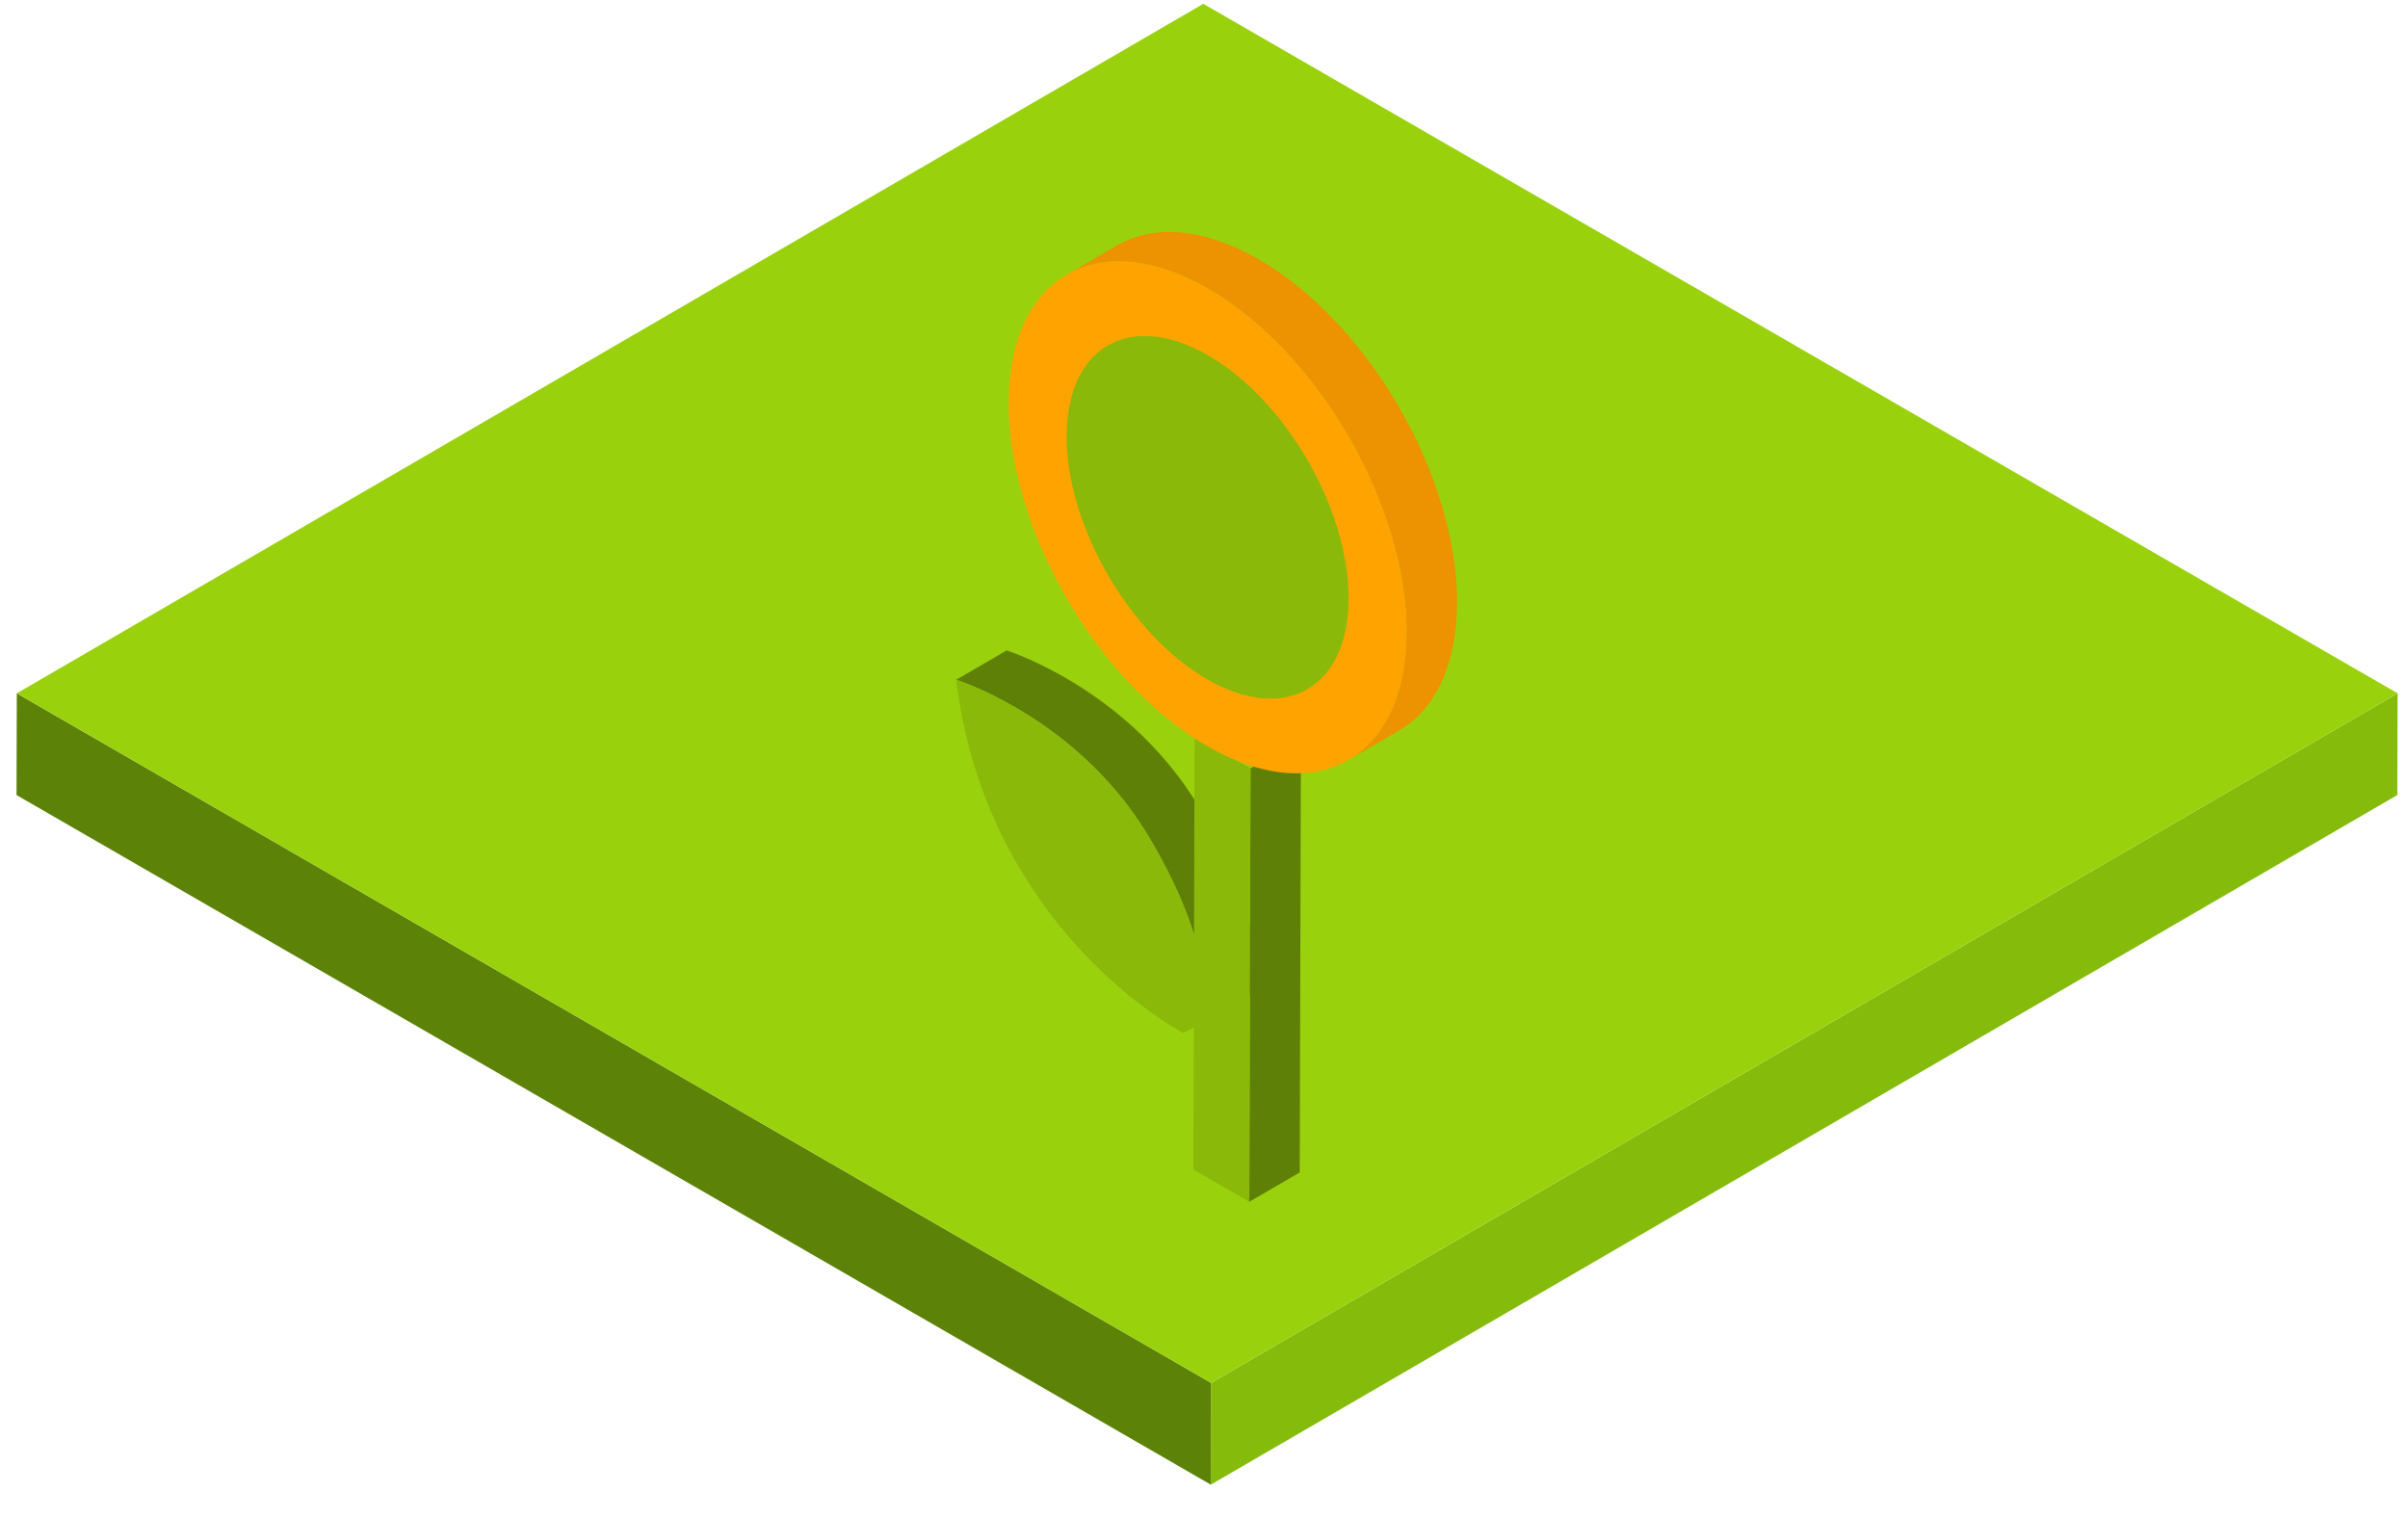
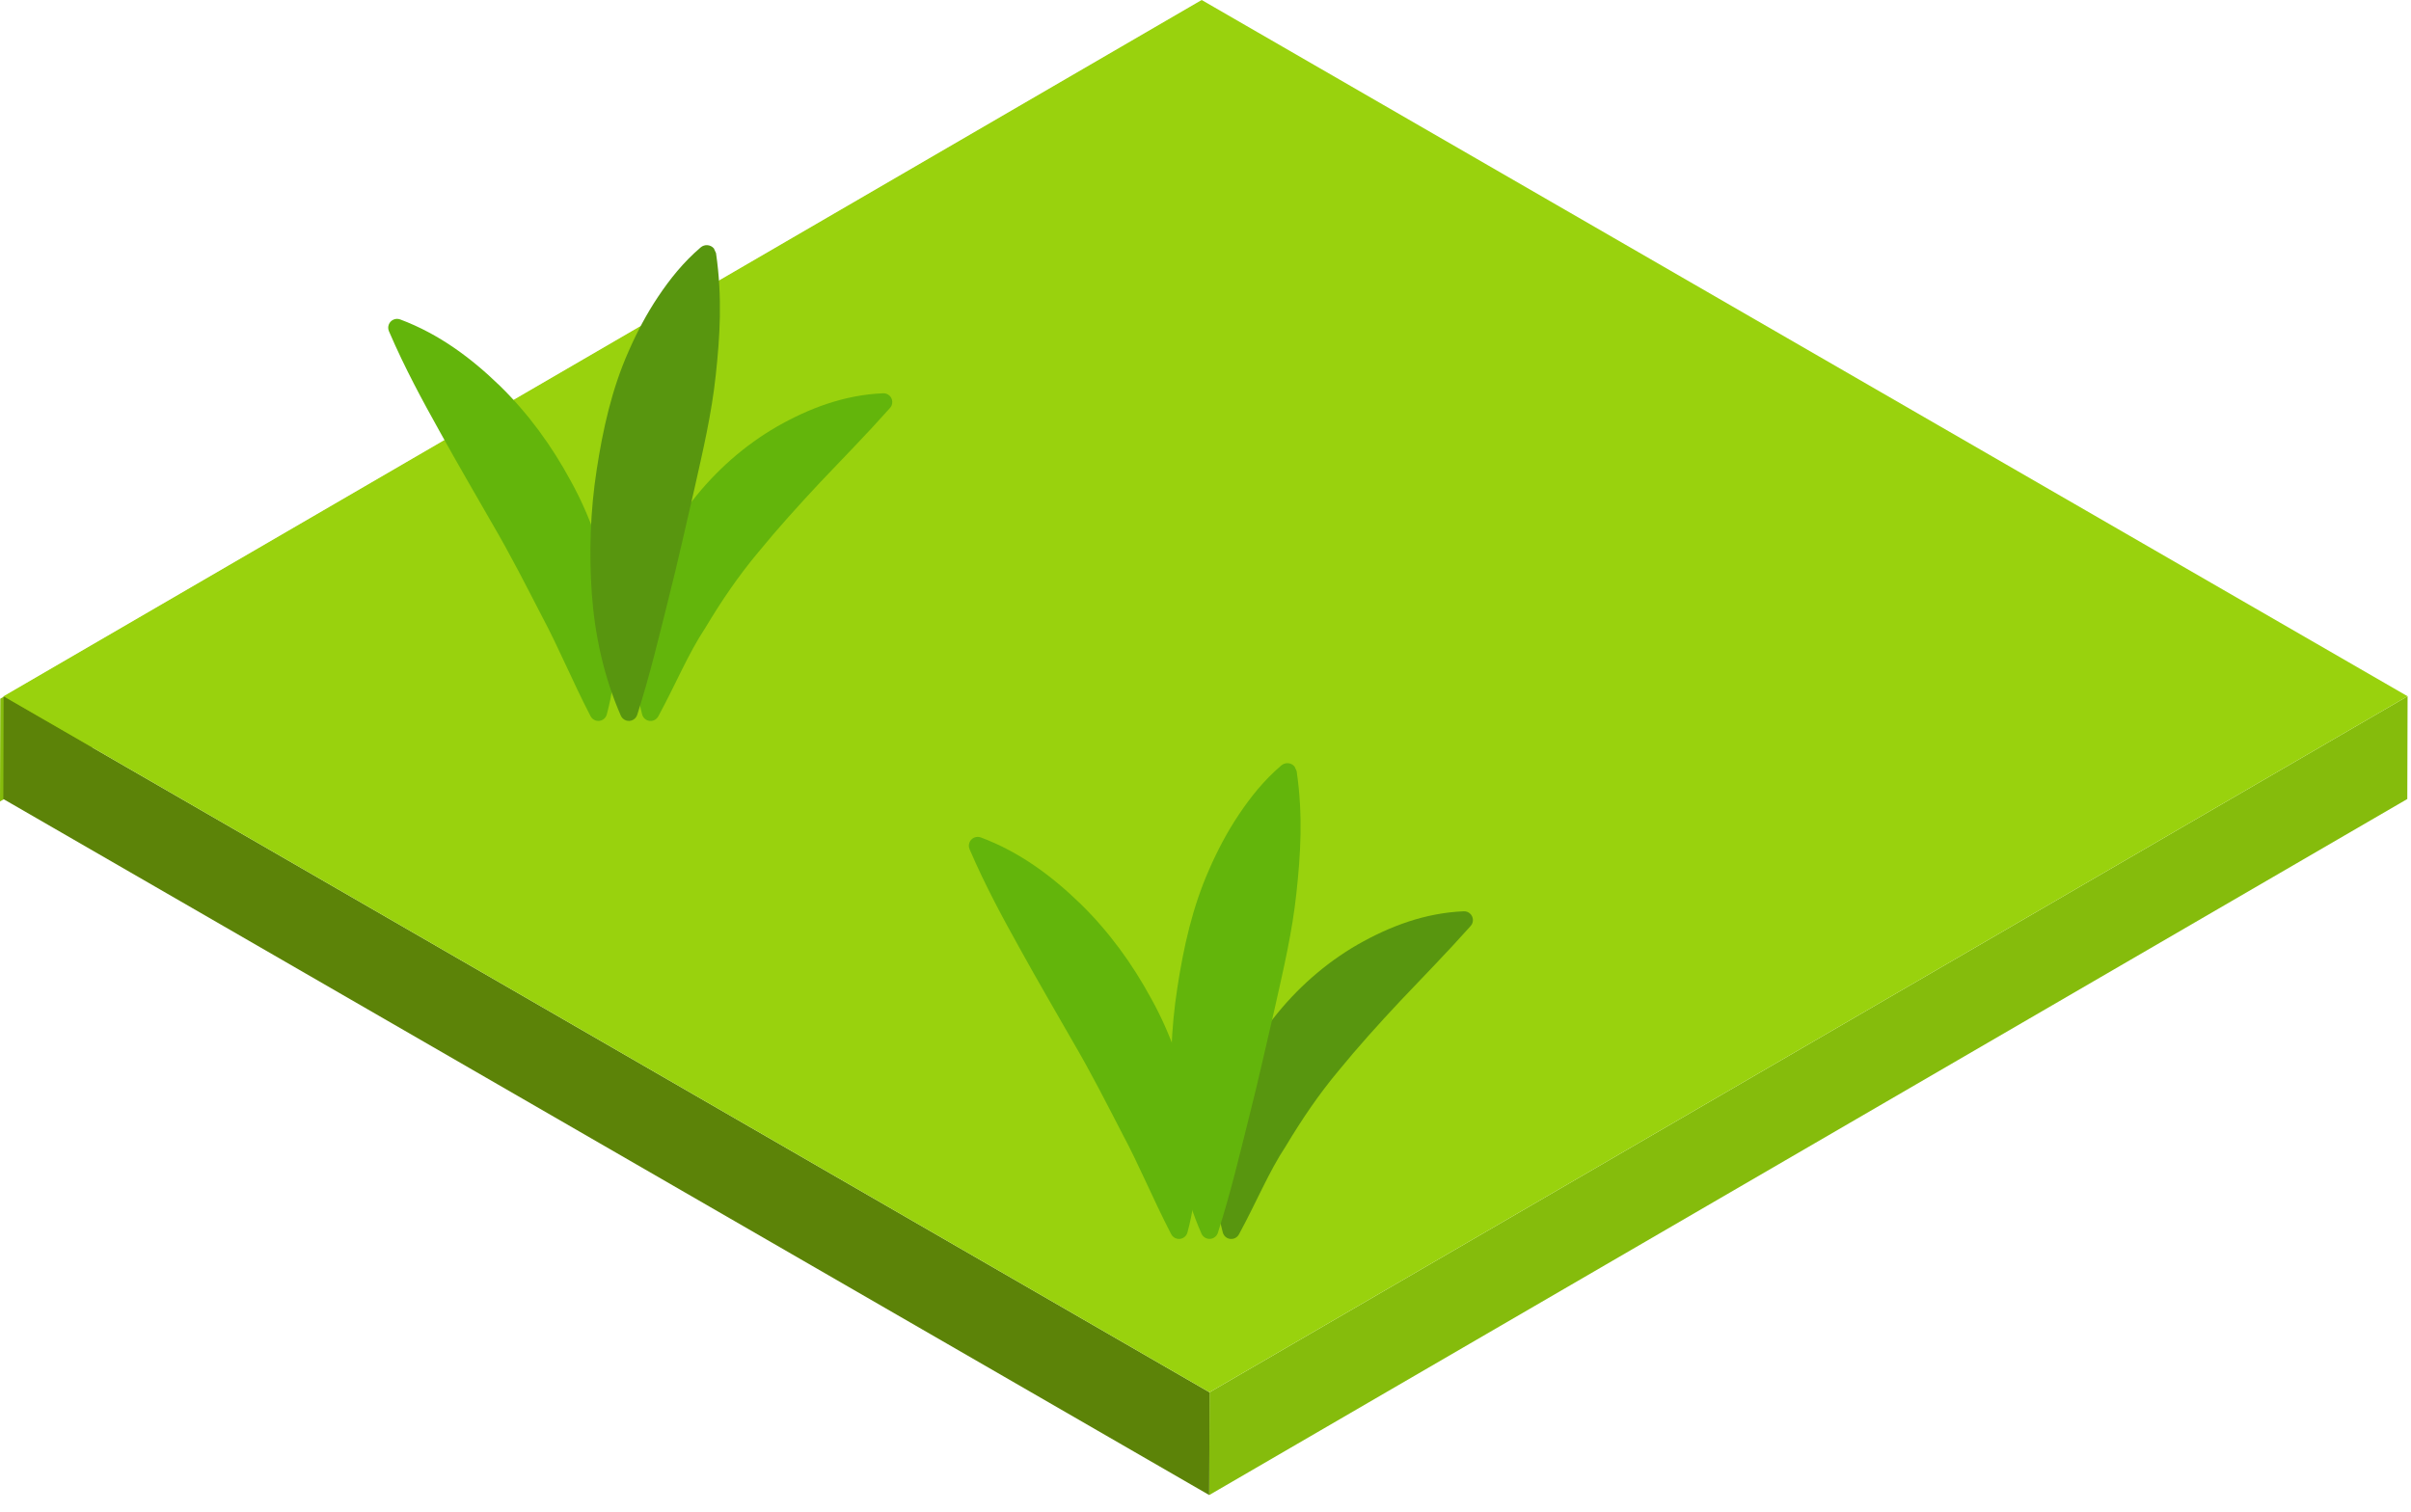
- <svg xmlns="http://www.w3.org/2000/svg" width="119px" height="75px" viewBox="0 0 119 75" version="1.1">
+ <svg xmlns="http://www.w3.org/2000/svg" width="118px" height="74px" viewBox="0 0 118 74" version="1.1">
  <g id="Page-1" stroke="none" stroke-width="1" fill="none" fill-rule="evenodd">
-     <g id="28_R2FtZV9jaGlrZW4tMDE" transform="translate(-464, -946)">
-       <g id="Group-11" transform="translate(464.816, 946.188)">
-         <polyline id="Fill-732" fill="#85BC0C" points="117.67 34.074 117.656 39.102 59.02 73.182 59.034 68.152 117.67 34.074" />
-         <polyline id="Fill-733" fill="#5C8308" points="59.034 68.152 59.02 73.182 0 39.102 0.014 34.075 59.034 68.152" />
-         <polyline id="Fill-734" fill="#99D20D" points="117.67 34.074 59.034 68.152 0.014 34.075 58.65 2.84217094e-14 117.67 34.074" />
-         <path d="M48.928,31.958 C48.99,31.977 50.161,32.341 51.837,33.309 C53.874,34.485 56.565,36.524 58.493,39.788 C62.012,45.732 61.17,48.771 61.126,48.931 L58.633,50.38 C58.677,50.22 59.518,47.18 56,41.237 C54.072,37.973 51.38,35.934 49.343,34.758 C47.667,33.791 46.496,33.426 46.434,33.407 L48.928,31.958" id="Fill-1323" fill="#5F8006" />
-         <path d="M49.343,34.758 C47.667,33.791 46.496,33.426 46.434,33.407 C47.83,44.707 55.941,49.872 57.421,50.726 C57.57,50.812 57.648,50.852 57.652,50.855 L58.633,50.38 C58.677,50.22 59.518,47.18 56,41.237 C54.072,37.973 51.38,35.934 49.343,34.758" id="Fill-1324" fill="#8AB909" />
-         <polyline id="Fill-1325" fill="#5F8006" points="60.922 59.202 63.415 57.752 63.475 36.329 60.982 37.778 60.922 59.202" />
-         <polyline id="Fill-1326" fill="#99CE0A" points="60.982 37.778 63.475 36.329 60.715 34.735 58.22 36.183 60.982 37.778" />
-         <polyline id="Fill-1327" fill="#8AB909" points="58.22 36.183 58.16 57.612 60.922 59.202 60.982 37.778 58.22 36.183" />
-         <path d="M54.389,11.939 C56.177,10.901 58.651,11.048 61.385,12.627 C66.822,15.766 71.207,23.361 71.189,29.609 C71.18,32.71 70.088,34.89 68.323,35.916 L65.83,37.365 C67.595,36.339 68.687,34.159 68.696,31.058 C68.714,24.809 64.329,17.215 58.89,14.075 C56.158,12.498 53.682,12.35 51.896,13.388 L54.389,11.939" id="Fill-1328" fill="#ED9200" />
-         <path d="M58.89,14.076 C53.459,10.939 49.045,13.454 49.027,19.703 C49.01,25.945 53.394,33.54 58.827,36.676 C64.264,39.816 68.679,37.3 68.696,31.058 C68.714,24.809 64.329,17.215 58.89,14.076" id="Fill-1329" fill="#FFA300" />
-         <path d="M58.883,17.372 C55.034,15.15 51.908,16.931 51.896,21.358 C51.883,25.779 54.989,31.159 58.837,33.38 C62.689,35.604 65.815,33.823 65.828,29.401 C65.841,24.975 62.734,19.595 58.883,17.372" id="Fill-1330" fill="#8AB909" />
+     <g id="28_R2FtZV9jaGlrZW4tMDE" transform="translate(-891, -1063)">
+       <g id="Group-3" transform="translate(891, 1063)">
+         <g id="Group">
+           <polyline id="Fill-750" fill="#85BC0C" points="58.65 0.13 58.635 5.16 -1.42108547e-14 39.23 0.014 34.2 58.65 0.13" />
+           <polyline id="Fill-1042" fill="#85BC0C" points="117.833 34.08 117.819 39.11 59.182 73.18 59.197 68.15 117.833 34.08" />
+           <polyline id="Fill-1043" fill="#5C8308" points="59.197 68.15 59.182 73.18 0.163 39.11 0.177 34.08 59.197 68.15" />
+           <polyline id="Fill-1044" fill="#99D20D" points="117.833 34.08 59.197 68.15 0.177 34.08 58.813 4.26325641e-14 117.833 34.08" />
+         </g>
+         <g id="Group-2" transform="translate(19, 12)">
+           <path d="M24.533,7.998 C23.366,9.309 22.221,10.468 21.14,11.61 C20.064,12.76 19.049,13.885 18.101,15.044 C17.136,16.196 16.305,17.421 15.523,18.728 C14.668,20.022 14.09,21.457 13.236,23.029 L13.216,23.067 C13.103,23.274 12.844,23.351 12.637,23.238 C12.53,23.181 12.457,23.081 12.428,22.972 C11.968,21.218 11.913,19.29 12.416,17.49 C12.877,15.682 13.729,13.949 14.895,12.499 C16.041,11.032 17.447,9.792 19.027,8.881 C20.61,7.978 22.327,7.329 24.222,7.25 C24.459,7.24 24.66,7.425 24.67,7.662 C24.675,7.778 24.633,7.886 24.562,7.966 L24.533,7.998" id="Fill-1353" fill="#63B50B" />
+           <path d="M0.585,3.635 C2.5,4.353 4.067,5.529 5.459,6.879 C6.849,8.233 8.004,9.82 8.933,11.54 C9.88,13.249 10.533,15.144 10.901,17.081 C11.267,19.02 11.215,21.062 10.697,22.972 C10.636,23.2 10.401,23.335 10.172,23.273 C10.052,23.241 9.958,23.16 9.905,23.059 L9.89,23.029 C8.994,21.299 8.348,19.705 7.526,18.169 C6.733,16.636 5.97,15.13 5.103,13.652 C4.254,12.17 3.386,10.689 2.534,9.145 C1.676,7.605 0.814,6.021 0.048,4.241 L0.035,4.212 C-0.059,3.992 0.042,3.737 0.262,3.643 C0.368,3.597 0.484,3.598 0.585,3.635" id="Fill-1354" fill="#63B50B" />
+           <path d="M16.046,0.406 C16.357,2.553 16.236,4.479 16.03,6.371 C15.829,8.26 15.402,10.068 14.995,11.887 C14.572,13.703 14.176,15.513 13.71,17.342 C13.249,19.176 12.817,21.013 12.193,22.972 L12.188,22.987 C12.115,23.214 11.874,23.339 11.648,23.267 C11.526,23.228 11.433,23.138 11.384,23.029 C10.55,21.123 10.111,19.083 9.964,17.056 C9.825,15.028 9.894,12.989 10.202,11.003 C10.506,9.016 10.942,7.047 11.762,5.201 C12.166,4.277 12.637,3.378 13.211,2.52 C13.785,1.664 14.436,0.843 15.292,0.11 C15.485,-0.055 15.774,-0.032 15.939,0.16 L16.044,0.391 L16.046,0.406" id="Fill-1355" fill="#58960F" />
+           <path d="M52.951,33.354 C51.784,34.664 50.639,35.823 49.559,36.967 C48.482,38.115 47.467,39.24 46.52,40.4 C45.555,41.553 44.724,42.777 43.941,44.084 C43.087,45.378 42.509,46.812 41.655,48.386 L41.634,48.423 C41.522,48.63 41.263,48.707 41.056,48.595 C40.949,48.536 40.876,48.437 40.847,48.328 C40.386,46.573 40.332,44.645 40.834,42.846 C41.296,41.037 42.147,39.305 43.314,37.855 C44.46,36.388 45.865,35.147 47.445,34.236 C49.029,33.334 50.745,32.685 52.64,32.606 C52.878,32.597 53.078,32.781 53.088,33.019 C53.093,33.134 53.051,33.241 52.98,33.321 L52.951,33.354" id="Fill-1392" fill="#58960F" />
+           <path d="M29.004,28.991 C30.919,29.708 32.486,30.886 33.878,32.235 C35.267,33.59 36.422,35.177 37.352,36.896 C38.299,38.605 38.952,40.499 39.319,42.436 C39.685,44.375 39.634,46.418 39.116,48.328 C39.054,48.556 38.819,48.691 38.591,48.629 C38.471,48.597 38.377,48.517 38.323,48.414 L38.308,48.386 C37.412,46.654 36.767,45.061 35.944,43.524 C35.152,41.992 34.388,40.486 33.521,39.009 C32.672,37.525 31.805,36.045 30.953,34.501 C30.094,32.961 29.233,31.377 28.466,29.597 L28.454,29.568 C28.359,29.349 28.461,29.094 28.68,28.999 C28.787,28.953 28.903,28.953 29.004,28.991" id="Fill-1393" fill="#63B50B" />
+           <path d="M44.464,25.763 C44.776,27.908 44.655,29.836 44.448,31.727 C44.247,33.615 43.82,35.424 43.414,37.242 C42.99,39.059 42.594,40.868 42.128,42.697 C41.668,44.531 41.236,46.369 40.611,48.328 L40.606,48.344 C40.534,48.569 40.293,48.694 40.067,48.622 C39.945,48.584 39.851,48.494 39.803,48.386 C38.968,46.478 38.529,44.438 38.382,42.412 C38.243,40.385 38.312,38.345 38.621,36.359 C38.925,34.372 39.361,32.402 40.18,30.558 C40.584,29.634 41.055,28.733 41.629,27.877 C42.203,27.02 42.854,26.198 43.711,25.466 C43.903,25.302 44.193,25.324 44.357,25.517 L44.462,25.747 L44.464,25.763" id="Fill-1394" fill="#63B50B" />
+         </g>
      </g>
    </g>
  </g>
</svg>
